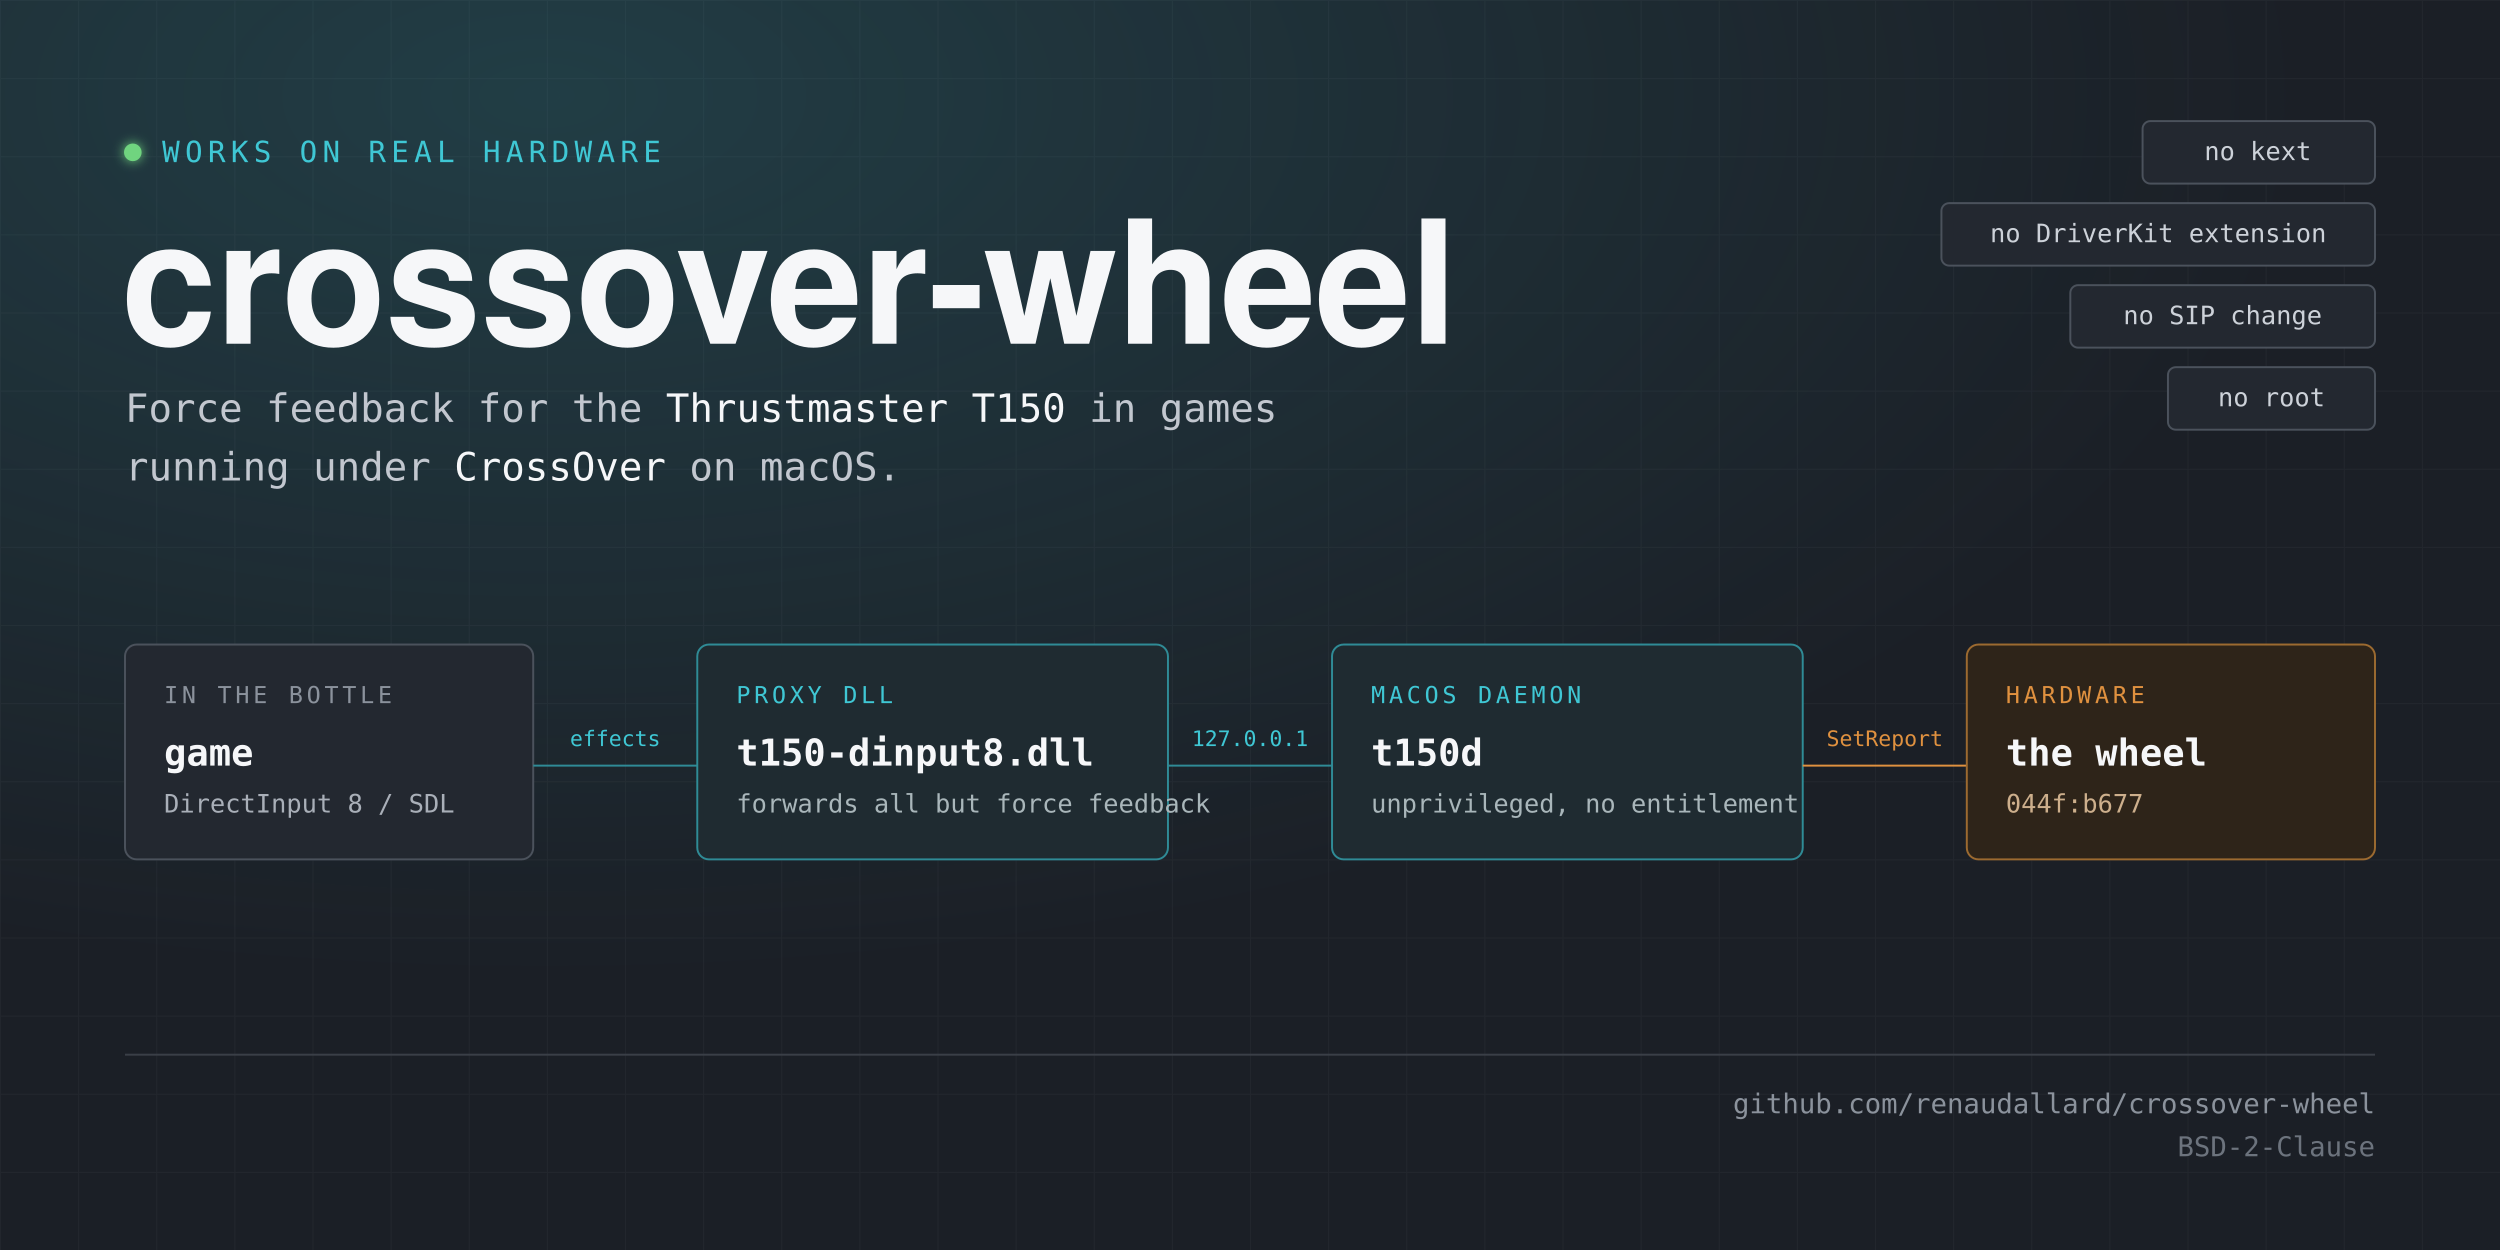
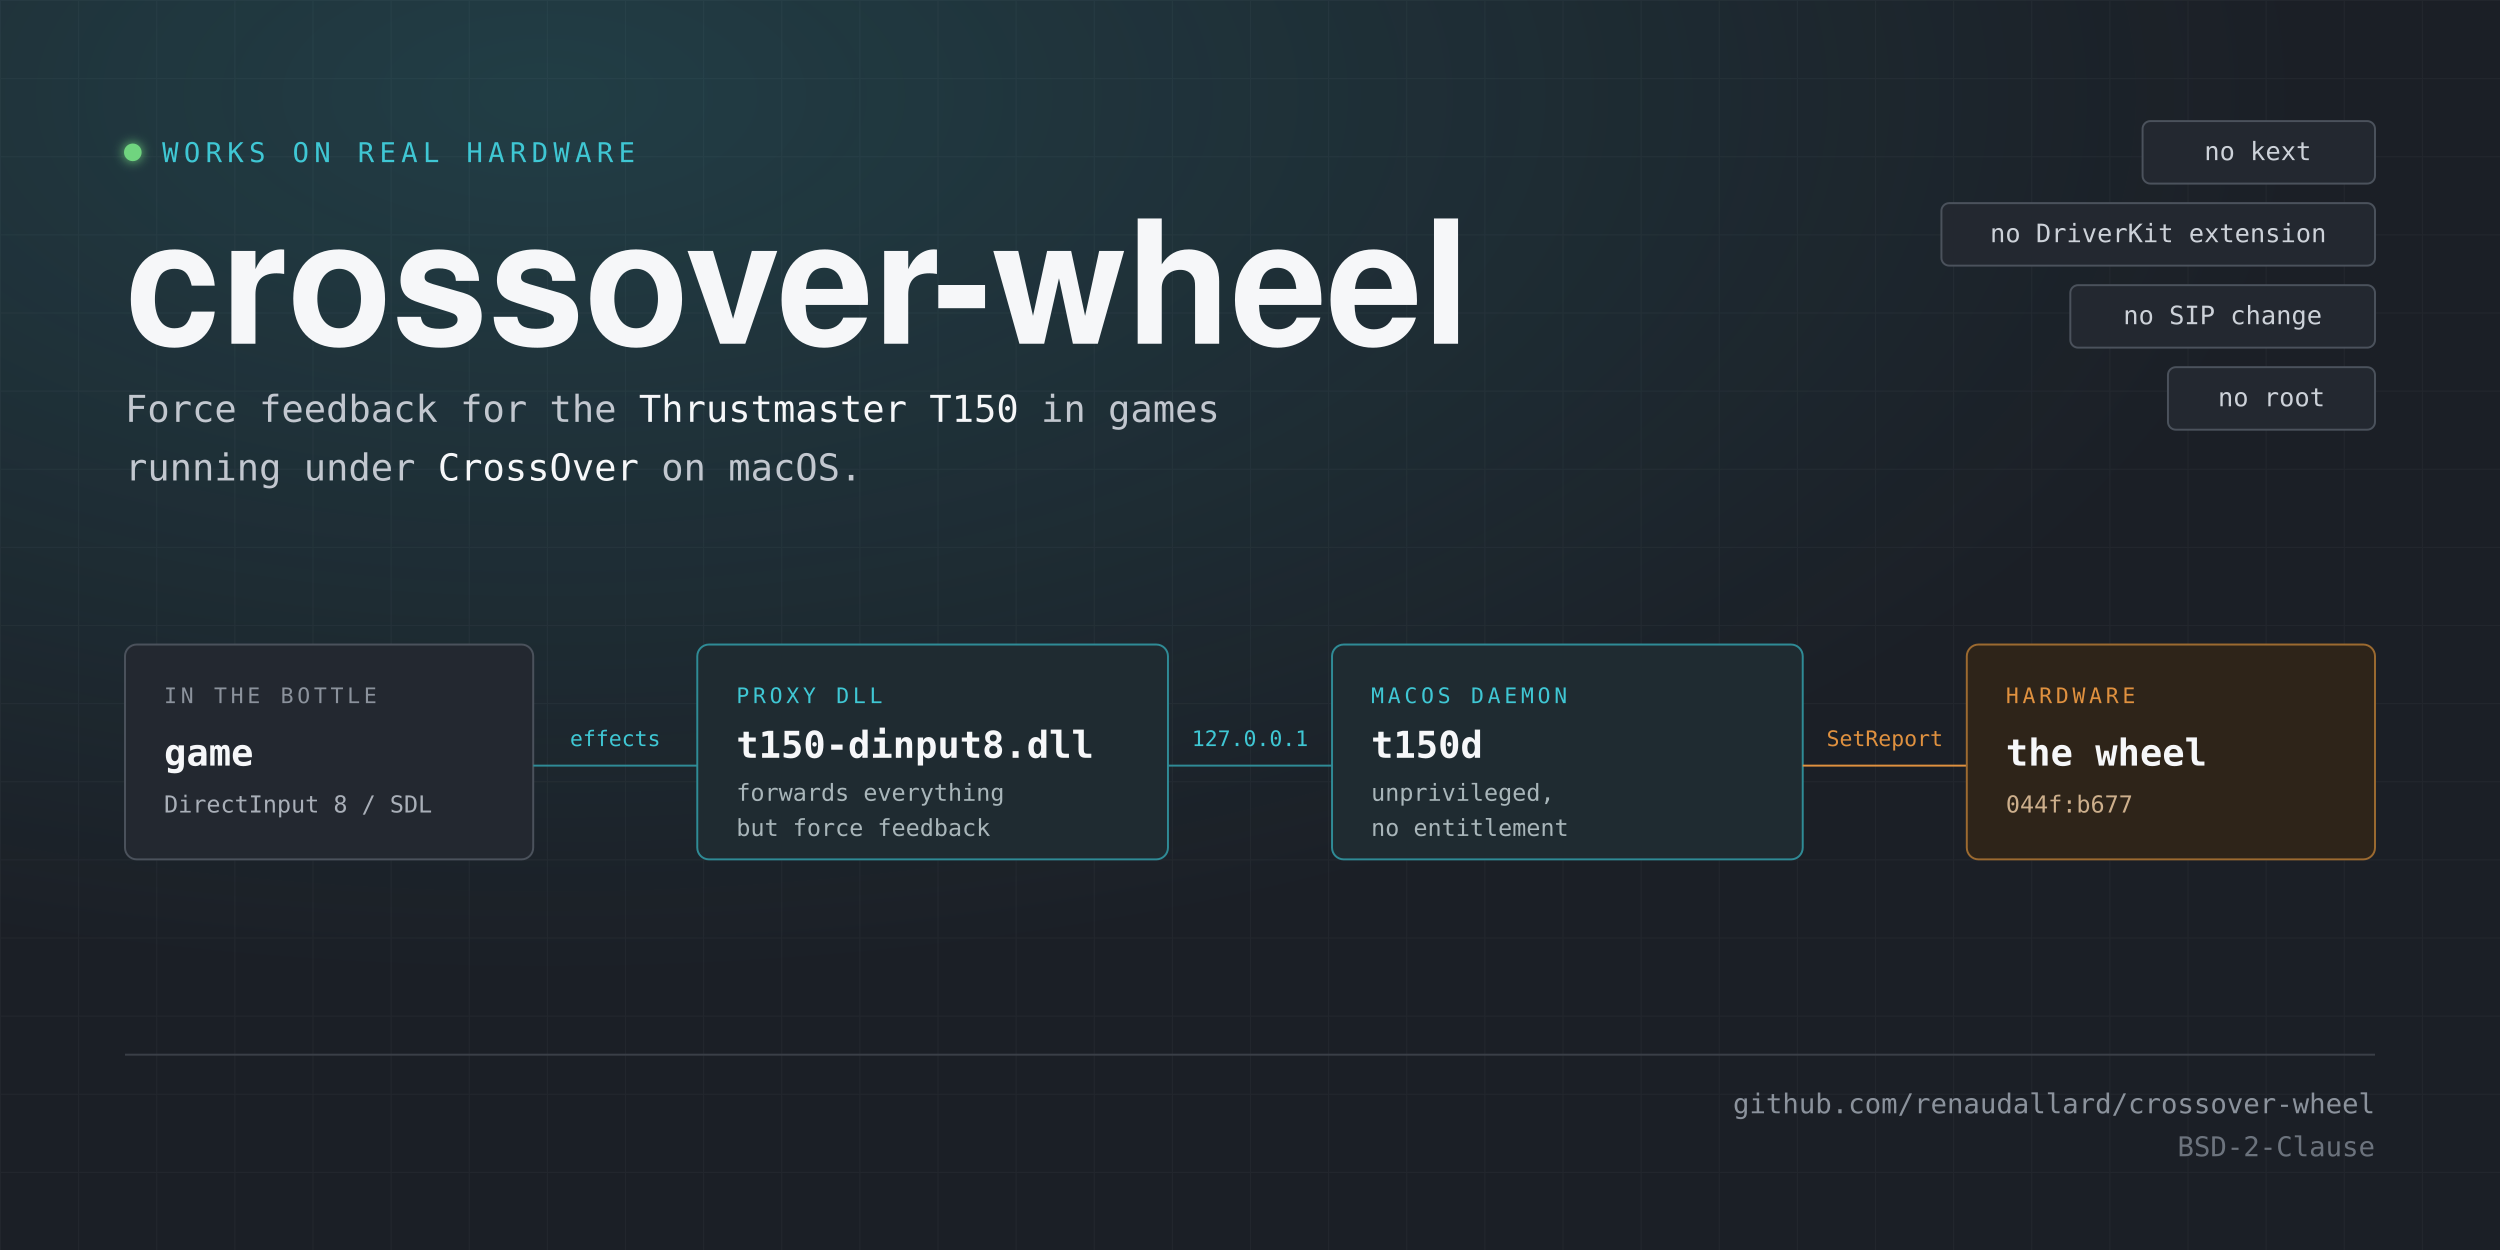
<svg xmlns="http://www.w3.org/2000/svg" width="1280" height="640" viewBox="0 0 1280 640" font-family="'JetBrains Mono','SF Mono',Menlo,Consolas,monospace">
  <defs>
    <pattern id="grid" width="40" height="40" patternUnits="userSpaceOnUse">
      <path d="M40 0H0V40" fill="none" stroke="#ffffff" stroke-opacity="0.035" stroke-width="1" />
    </pattern>
    <radialGradient id="glow" cx="22%" cy="8%" r="70%">
      <stop offset="0%" stop-color="#3fc7d4" stop-opacity="0.18" />
      <stop offset="100%" stop-color="#3fc7d4" stop-opacity="0" />
    </radialGradient>
    <filter id="dotglow" x="-200%" y="-200%" width="500%" height="500%">
      <feGaussianBlur stdDeviation="3" result="b" />
      <feMerge>
        <feMergeNode in="b" />
        <feMergeNode in="SourceGraphic" />
      </feMerge>
    </filter>
  </defs>
  <rect width="1280" height="640" fill="#1b1f26" />
  <rect width="1280" height="640" fill="url(#grid)" />
  <rect width="1280" height="640" fill="url(#glow)" />
  <circle cx="68" cy="78" r="4.5" fill="#6fd47f" filter="url(#dotglow)" />
-   <text x="83" y="83" font-size="15" letter-spacing="2.7" fill="#3fc7d4">WORKS ON REAL HARDWARE</text>
-   <text x="62" y="176" font-family="'Barlow Condensed','Arial Narrow',Helvetica,sans-serif" font-size="88" font-weight="700" fill="#f6f7f9" letter-spacing="-0.5">crossover‑wheel</text>
-   <text x="64" y="216" font-size="20" fill="#c2c7cf">Force feedback for the <tspan fill="#f6f7f9" font-weight="500">Thrustmaster T150</tspan> in games</text>
-   <text x="64" y="246" font-size="20" fill="#c2c7cf">running under <tspan fill="#f6f7f9" font-weight="500">CrossOver</tspan> on macOS.</text>
+   <text x="83" y="83" font-size="14" letter-spacing="2.7" fill="#3fc7d4" textLength="330" lengthAdjust="spacingAndGlyphs">WORKS ON REAL HARDWARE</text>
+   <text x="64" y="176" font-family="'Barlow Condensed','Arial Narrow',Helvetica,sans-serif" font-size="88" font-weight="700" fill="#f6f7f9" textLength="620" lengthAdjust="spacingAndGlyphs">crossover-wheel</text>
+   <text x="64" y="216" font-size="19" fill="#c2c7cf" textLength="560" lengthAdjust="spacingAndGlyphs">Force feedback for the <tspan fill="#f6f7f9" font-weight="500">Thrustmaster T150</tspan> in games</text>
+   <text x="64" y="246" font-size="19" fill="#c2c7cf" textLength="380" lengthAdjust="spacingAndGlyphs">running under <tspan fill="#f6f7f9" font-weight="500">CrossOver</tspan> on macOS.</text>
  <g fill="#cdd2d9" font-size="13">
    <rect x="1097" y="62" width="119" height="32" rx="4" fill="#232830" stroke="#4b525c" />
-     <text x="1156" y="82" text-anchor="middle">no kext</text>
+     <text x="1156" y="82" text-anchor="middle" textLength="64" lengthAdjust="spacingAndGlyphs">no kext</text>
    <rect x="994" y="104" width="222" height="32" rx="4" fill="#232830" stroke="#4b525c" />
-     <text x="1105" y="124" text-anchor="middle">no DriverKit extension</text>
+     <text x="1105" y="124" text-anchor="middle" textLength="186" lengthAdjust="spacingAndGlyphs">no DriverKit extension</text>
    <rect x="1060" y="146" width="156" height="32" rx="4" fill="#232830" stroke="#4b525c" />
-     <text x="1138" y="166" text-anchor="middle">no SIP change</text>
+     <text x="1138" y="166" text-anchor="middle" textLength="118" lengthAdjust="spacingAndGlyphs">no SIP change</text>
    <rect x="1110" y="188" width="106" height="32" rx="4" fill="#232830" stroke="#4b525c" />
-     <text x="1163" y="208" text-anchor="middle">no root</text>
+     <text x="1163" y="208" text-anchor="middle" textLength="64" lengthAdjust="spacingAndGlyphs">no root</text>
  </g>
  <g>
    <rect x="64" y="330" width="209" height="110" rx="6" fill="#232830" stroke="#4b525c" />
-     <text x="84" y="360" font-size="12" letter-spacing="1.9" fill="#8b929c">IN THE BOTTLE</text>
+     <text x="84" y="360" font-size="11" letter-spacing="1.9" fill="#8b929c" textLength="130" lengthAdjust="spacingAndGlyphs">IN THE BOTTLE</text>
    <text x="84" y="392" font-size="19" font-weight="700" fill="#f6f7f9">game</text>
-     <text x="84" y="416" font-size="13" fill="#a9afb8">DirectInput 8 / SDL</text>
+     <text x="84" y="416" font-size="12" fill="#a9afb8" textLength="169" lengthAdjust="spacingAndGlyphs">DirectInput 8 / SDL</text>
    <text x="315" y="382" font-size="11" fill="#3fc7d4" text-anchor="middle">effects</text>
    <line x1="273" y1="392" x2="357" y2="392" stroke="#2f8b96" stroke-width="1" />
    <rect x="357" y="330" width="241" height="110" rx="6" fill="#1f2b31" stroke="#2f8b96" />
-     <text x="377" y="360" font-size="12" letter-spacing="1.9" fill="#3fc7d4">PROXY DLL</text>
-     <text x="377" y="392" font-size="19" font-weight="700" fill="#f6f7f9">t150-dinput8.dll</text>
-     <text x="377" y="416" font-size="13" fill="#a9b6ba">forwards all but force feedback</text>
+     <text x="377" y="360" font-size="11" letter-spacing="1.9" fill="#3fc7d4" textLength="95" lengthAdjust="spacingAndGlyphs">PROXY DLL</text>
+     <text x="377" y="388" font-size="19" font-weight="700" fill="#f6f7f9" textLength="196" lengthAdjust="spacingAndGlyphs">t150-dinput8.dll</text>
+     <text x="377" y="410" font-size="12" fill="#a9b6ba" textLength="150" lengthAdjust="spacingAndGlyphs">forwards everything</text>
+     <text x="377" y="428" font-size="12" fill="#a9b6ba" textLength="150" lengthAdjust="spacingAndGlyphs">but force feedback</text>
    <text x="640" y="382" font-size="11" fill="#3fc7d4" text-anchor="middle">127.0.0.1</text>
    <line x1="598" y1="392" x2="682" y2="392" stroke="#2f8b96" stroke-width="1" />
    <rect x="682" y="330" width="241" height="110" rx="6" fill="#1f2b31" stroke="#2f8b96" />
-     <text x="702" y="360" font-size="12" letter-spacing="1.9" fill="#3fc7d4">MACOS DAEMON</text>
-     <text x="702" y="392" font-size="19" font-weight="700" fill="#f6f7f9">t150d</text>
-     <text x="702" y="416" font-size="13" fill="#a9b6ba">unprivileged, no entitlement</text>
+     <text x="702" y="360" font-size="11" letter-spacing="1.9" fill="#3fc7d4" textLength="140" lengthAdjust="spacingAndGlyphs">MACOS DAEMON</text>
+     <text x="702" y="388" font-size="19" font-weight="700" fill="#f6f7f9">t150d</text>
+     <text x="702" y="410" font-size="12" fill="#a9b6ba" textLength="150" lengthAdjust="spacingAndGlyphs">unprivileged,</text>
+     <text x="702" y="428" font-size="12" fill="#a9b6ba" textLength="150" lengthAdjust="spacingAndGlyphs">no entitlement</text>
    <text x="965" y="382" font-size="11" fill="#e0913f" text-anchor="middle">SetReport</text>
    <line x1="923" y1="392" x2="1007" y2="392" stroke="#e0913f" stroke-width="1" />
    <rect x="1007" y="330" width="209" height="110" rx="6" fill="#2e2419" stroke="#9c6a30" />
-     <text x="1027" y="360" font-size="12" letter-spacing="1.9" fill="#e0913f">HARDWARE</text>
+     <text x="1027" y="360" font-size="11" letter-spacing="1.9" fill="#e0913f" textLength="98" lengthAdjust="spacingAndGlyphs">HARDWARE</text>
    <text x="1027" y="392" font-size="19" font-weight="700" fill="#f6f7f9">the wheel</text>
-     <text x="1027" y="416" font-size="13" fill="#cdaf8c">044f:b677</text>
+     <text x="1027" y="416" font-size="12" fill="#cdaf8c" textLength="83" lengthAdjust="spacingAndGlyphs">044f:b677</text>
  </g>
  <line x1="64" y1="540" x2="1216" y2="540" stroke="#3a3f47" stroke-width="1" />
-   <text x="1216" y="570" font-size="14" fill="#8b929c" text-anchor="end">github.com/renaudallard/crossover‑wheel</text>
-   <text x="1216" y="592" font-size="14" fill="#6c737d" text-anchor="end">BSD‑2‑Clause</text>
+   <text x="1216" y="570" font-size="14" fill="#8b929c" text-anchor="end" textLength="330" lengthAdjust="spacingAndGlyphs">github.com/renaudallard/crossover-wheel</text>
+   <text x="1216" y="592" font-size="14" fill="#6c737d" text-anchor="end" textLength="110" lengthAdjust="spacingAndGlyphs">BSD-2-Clause</text>
</svg>
